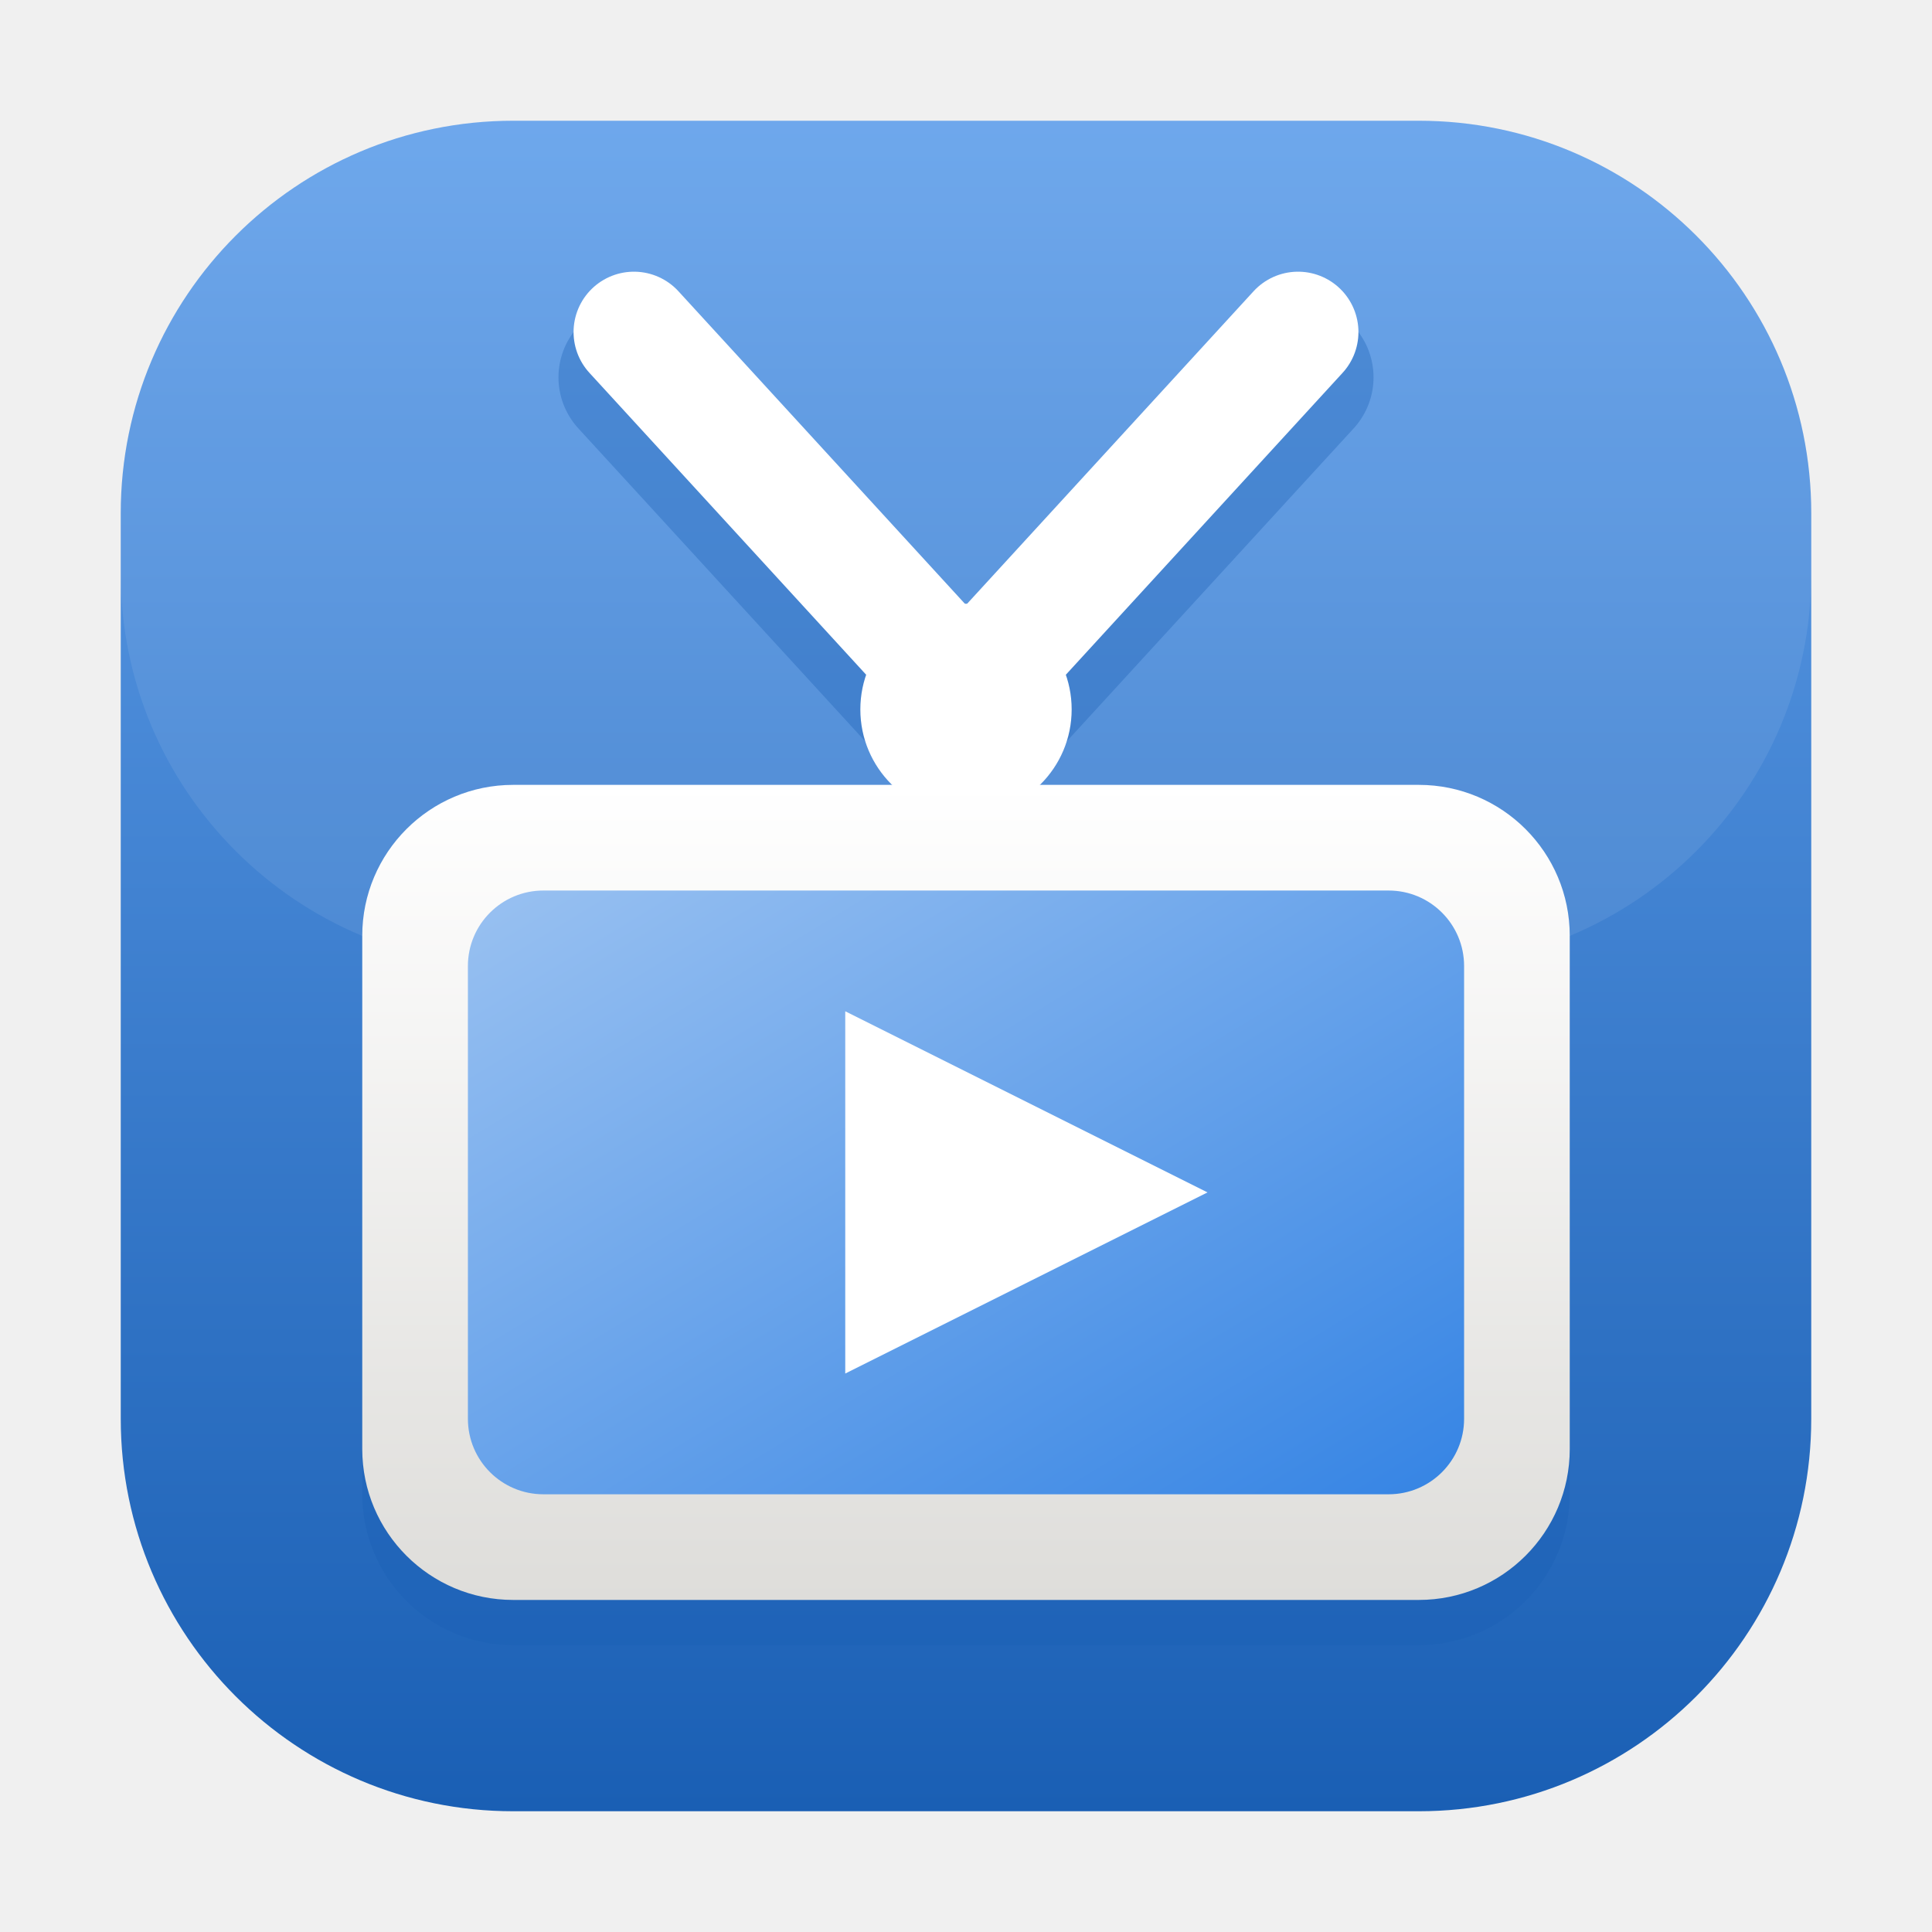
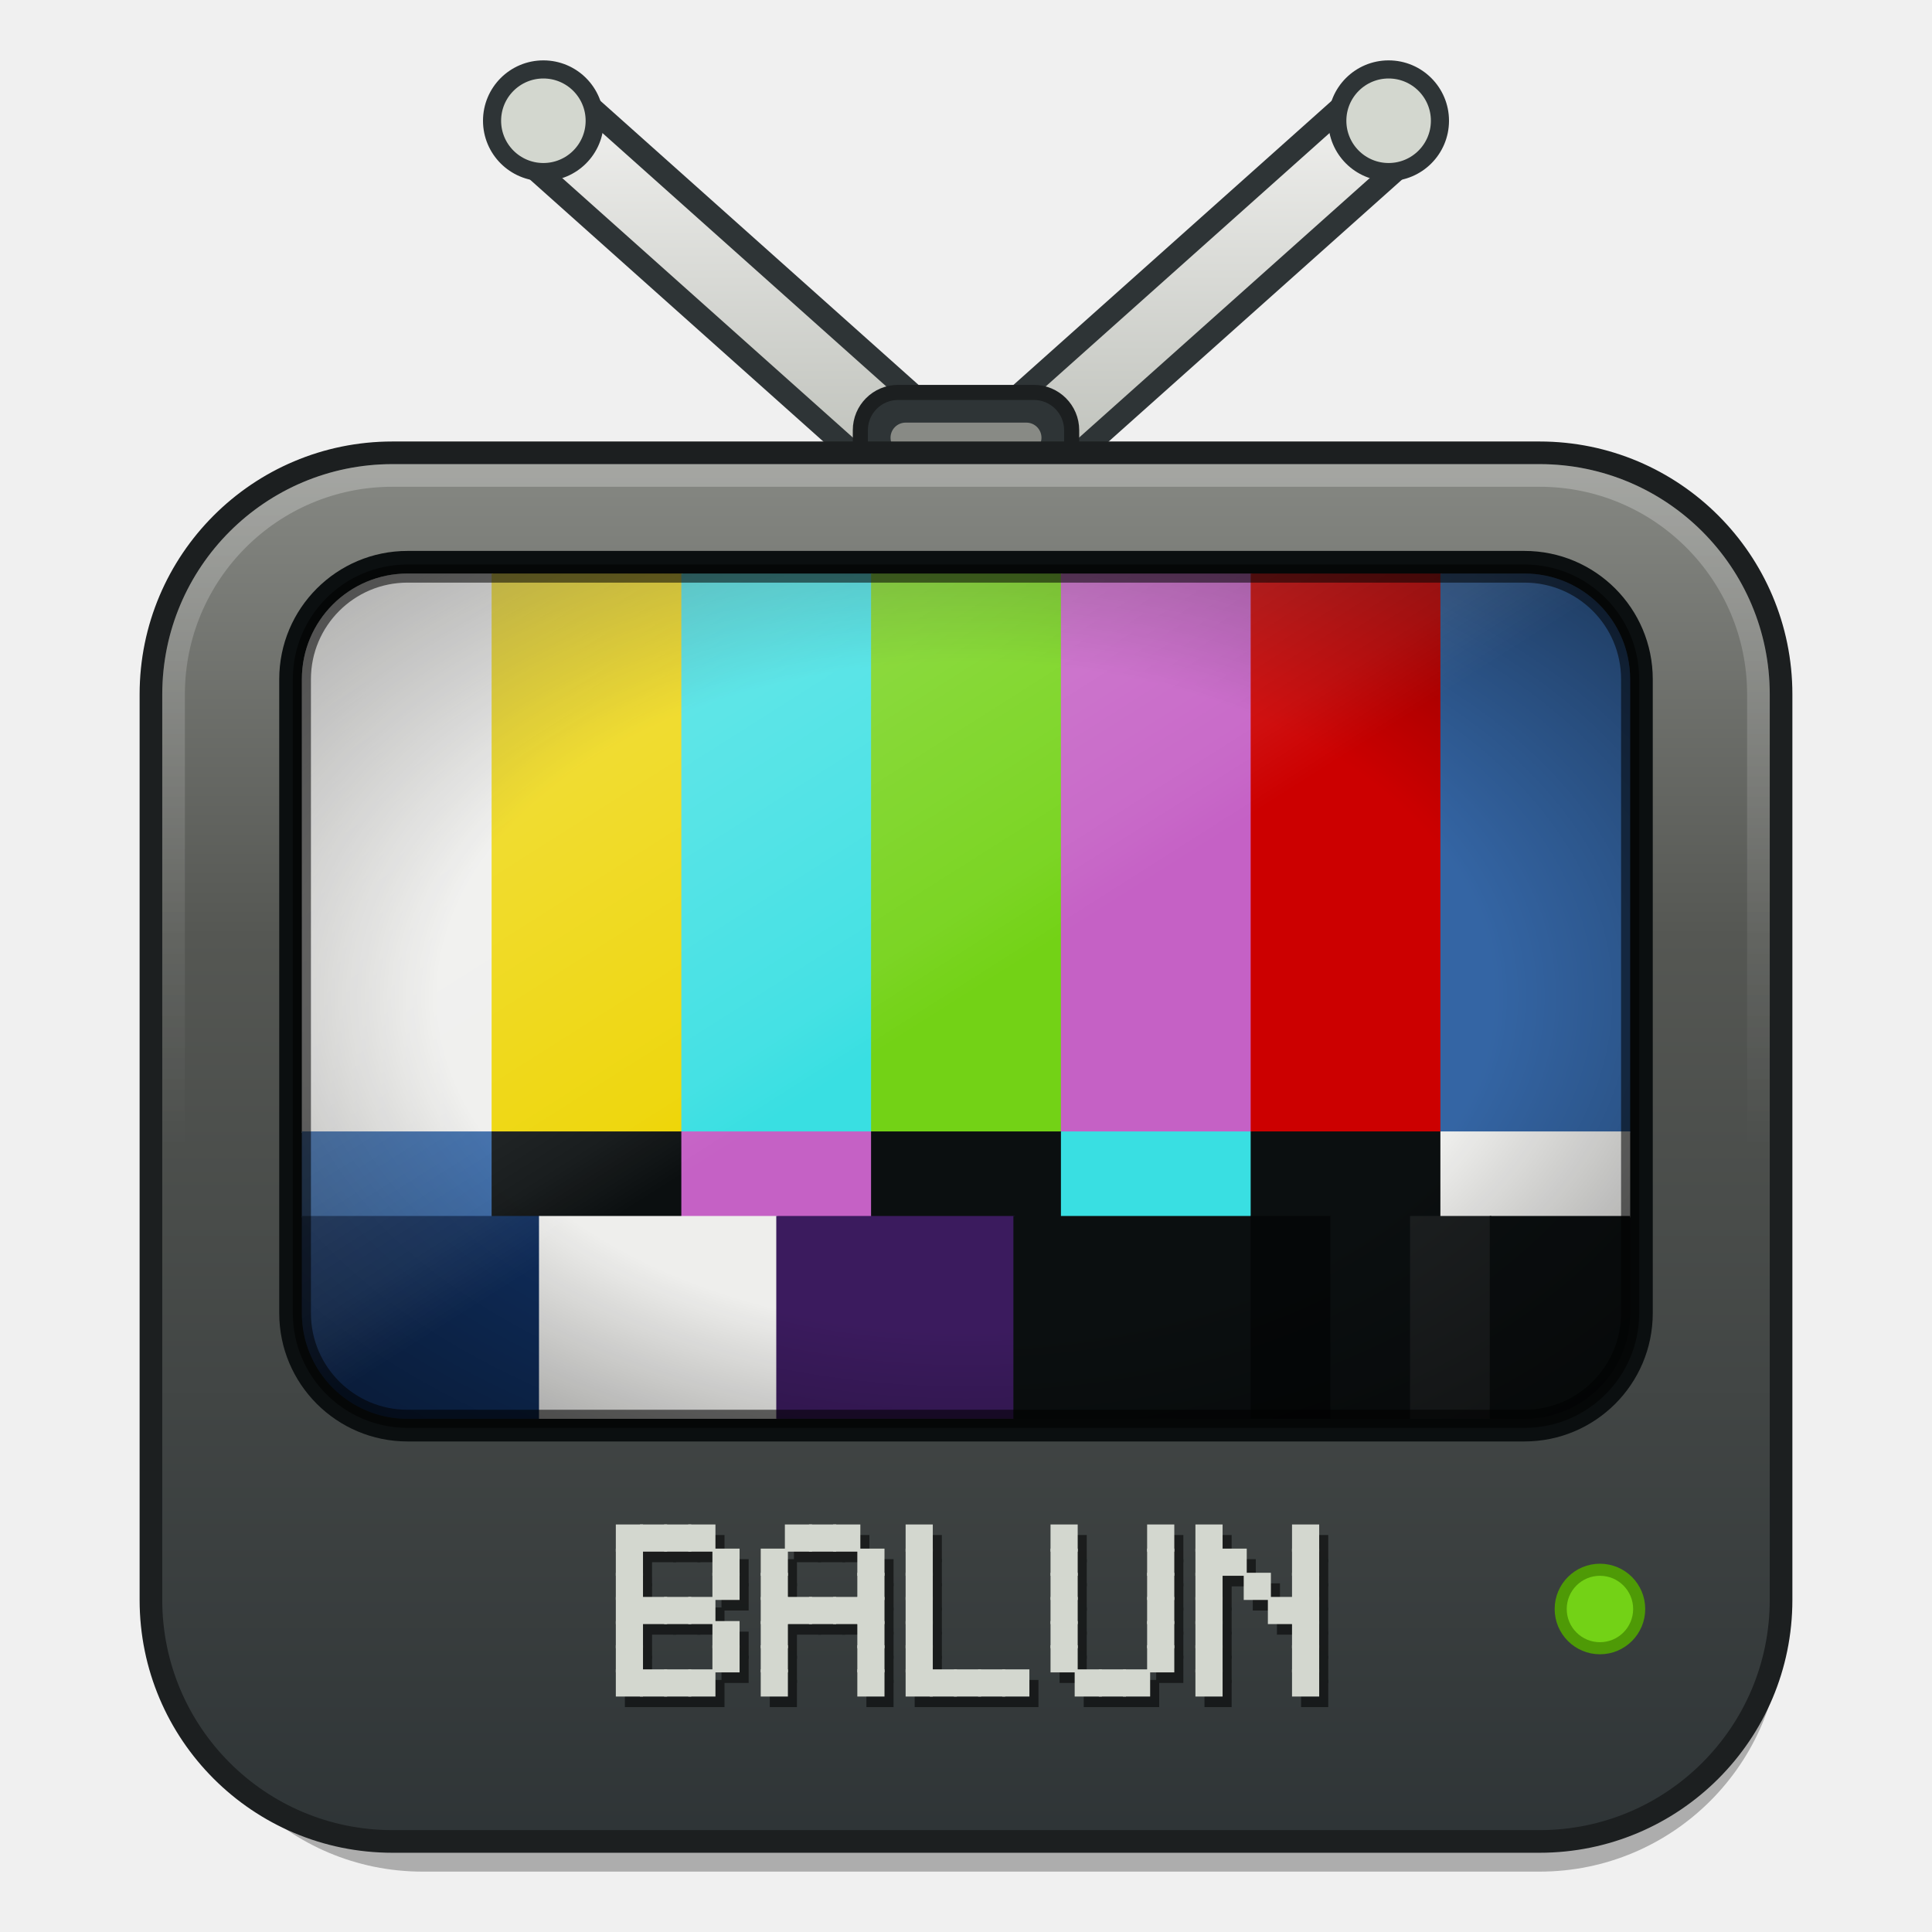
<svg xmlns="http://www.w3.org/2000/svg" width="128" height="128" viewBox="0 0 128 128">
  <defs>
-     <linearGradient id="background" x1="0" y1="0" x2="0" y2="1">
-       <stop offset="0" stop-color="#62a0ea" />
-       <stop offset="1" stop-color="#1a5fb4" />
-     </linearGradient>
-     <linearGradient id="screen" x1="0" y1="0" x2="0" y2="1">
-       <stop offset="0" stop-color="#ffffff" />
-       <stop offset="1" stop-color="#deddda" />
-     </linearGradient>
-     <linearGradient id="picture" x1="0" y1="0" x2="1" y2="1">
-       <stop offset="0" stop-color="#99c1f1" />
-       <stop offset="1" stop-color="#3584e4" />
-     </linearGradient>
+     <linearGradient id="bezel" x1="0" y1="0" x2="0" y2="1">
+       <stop offset="0" stop-color="#888a85" />
+       <stop offset="0.35" stop-color="#555753" />
+       <stop offset="1" stop-color="#2e3436" />
+     </linearGradient>
+     <linearGradient id="bezelEdge" x1="0" y1="0" x2="0" y2="1">
+       <stop offset="0" stop-color="#ffffff" stop-opacity="0.25" />
+       <stop offset="0.5" stop-color="#ffffff" stop-opacity="0" />
+     </linearGradient>
+     <linearGradient id="sheen" x1="0" y1="0" x2="1" y2="1">
+       <stop offset="0" stop-color="#ffffff" stop-opacity="0.32" />
+       <stop offset="0.45" stop-color="#ffffff" stop-opacity="0.06" />
+       <stop offset="0.5" stop-color="#ffffff" stop-opacity="0" />
+     </linearGradient>
+     <radialGradient id="tube" cx="0.5" cy="0.5" r="0.72">
+       <stop offset="0.55" stop-color="#000000" stop-opacity="0" />
+       <stop offset="1" stop-color="#000000" stop-opacity="0.45" />
+     </radialGradient>
+     <linearGradient id="antenna" x1="0" y1="0" x2="0" y2="1">
+       <stop offset="0" stop-color="#eeeeec" />
+       <stop offset="1" stop-color="#babdb6" />
+     </linearGradient>
+     <clipPath id="screenClip">
+       <rect x="20" y="38" width="88" height="56" rx="7" />
+     </clipPath>
  </defs>
-   <rect x="8" y="8" width="112" height="112" rx="26" fill="url(#background)" />
-   <rect x="8" y="8" width="112" height="56" rx="26" fill="#ffffff" opacity="0.08" />
-   <path d="M42 22 L64 46 L86 22" fill="none" stroke="#1a5fb4" stroke-width="10" stroke-linecap="round" stroke-linejoin="round" opacity="0.35" transform="translate(0 3)" />
-   <path d="M42 22 L64 46 L86 22" fill="none" stroke="#ffffff" stroke-width="8" stroke-linecap="round" stroke-linejoin="round" />
-   <circle cx="64" cy="47" r="7" fill="#ffffff" />
-   <rect x="24" y="52" width="80" height="54" rx="10" fill="#1a5fb4" opacity="0.35" transform="translate(0 3)" />
-   <rect x="24" y="52" width="80" height="54" rx="10" fill="url(#screen)" />
-   <rect x="31" y="59" width="66" height="40" rx="5" fill="url(#picture)" />
-   <path d="M56 67 L80 79 L56 91 Z" fill="#ffffff" />
+   <rect x="12" y="32" width="106" height="92" rx="16" fill="#000000" opacity="0.28" />
+   <path d="M64 33 L36 8" stroke="#2e3436" stroke-width="7" stroke-linecap="round" fill="none" />
+   <path d="M64 33 L92 8" stroke="#2e3436" stroke-width="7" stroke-linecap="round" fill="none" />
+   <path d="M64 33 L36 8" stroke="url(#antenna)" stroke-width="4" stroke-linecap="round" fill="none" />
+   <path d="M64 33 L92 8" stroke="url(#antenna)" stroke-width="4" stroke-linecap="round" fill="none" />
+   <circle cx="36" cy="8" r="3.4" fill="#d3d7cf" stroke="#2e3436" stroke-width="1.2" />
+   <circle cx="92" cy="8" r="3.4" fill="#d3d7cf" stroke="#2e3436" stroke-width="1.2" />
+   <rect x="57" y="26" width="14" height="9" rx="2.5" fill="#2e3436" stroke="#1c1f20" stroke-width="1" />
+   <rect x="59" y="28" width="10" height="2" rx="1" fill="#888a85" />
+   <rect x="10" y="30" width="108" height="92" rx="16" fill="url(#bezel)" stroke="#1c1f20" stroke-width="1.5" />
+   <rect x="11.5" y="31.5" width="105" height="89" rx="14.5" fill="none" stroke="url(#bezelEdge)" stroke-width="1.5" />
+   <rect x="18.5" y="36.5" width="91" height="59" rx="8.5" fill="#0b0f10" />
+   <g clip-path="url(#screenClip)">
+     <rect x="20.00" y="38.00" width="12.67" height="37.06" fill="#eeeeec" />
+     <rect x="32.57" y="38.00" width="12.67" height="37.06" fill="#edd400" />
+     <rect x="45.14" y="38.00" width="12.67" height="37.06" fill="#39dfe2" />
+     <rect x="57.71" y="38.00" width="12.67" height="37.06" fill="#73d216" />
+     <rect x="70.29" y="38.00" width="12.67" height="37.06" fill="#c561c5" />
+     <rect x="82.86" y="38.00" width="12.67" height="37.06" fill="#cc0000" />
+     <rect x="95.43" y="38.00" width="12.67" height="37.06" fill="#3465a4" />
+     <rect x="20.00" y="74.96" width="12.67" height="5.70" fill="#3465a4" />
+     <rect x="32.57" y="74.96" width="12.67" height="5.70" fill="#0b0f10" />
+     <rect x="45.14" y="74.96" width="12.67" height="5.70" fill="#c561c5" />
+     <rect x="57.71" y="74.96" width="12.67" height="5.70" fill="#0b0f10" />
+     <rect x="70.29" y="74.96" width="12.67" height="5.70" fill="#39dfe2" />
+     <rect x="82.86" y="74.96" width="12.67" height="5.70" fill="#0b0f10" />
+     <rect x="95.43" y="74.96" width="12.67" height="5.70" fill="#eeeeec" />
+     <rect x="20.00" y="80.56" width="15.81" height="13.54" fill="#0f2d5c" />
+     <rect x="35.71" y="80.56" width="15.81" height="13.54" fill="#eeeeec" />
+     <rect x="51.43" y="80.56" width="15.81" height="13.54" fill="#3b1b5e" />
+     <rect x="67.14" y="80.56" width="15.81" height="13.54" fill="#0b0f10" />
+     <rect x="82.86" y="80.56" width="5.38" height="13.54" fill="#050708" />
+     <rect x="88.14" y="80.56" width="5.38" height="13.54" fill="#0b0f10" />
+     <rect x="93.42" y="80.56" width="5.38" height="13.54" fill="#1c1f20" />
+     <rect x="98.70" y="80.56" width="9.40" height="13.54" fill="#0b0f10" />
+     <rect x="20" y="38" width="88" height="56" fill="url(#tube)" />
+     <rect x="20" y="38" width="88" height="56" fill="url(#sheen)" />
+   </g>
+   <rect x="20" y="38" width="88" height="56" rx="7" fill="none" stroke="#000000" stroke-opacity="0.55" stroke-width="1.2" />
+   <g opacity="0.55" transform="translate(0.6 0.7)">
+     <rect x="40.80" y="101.00" width="1.80" height="1.80" fill="#000000" />
+     <rect x="42.40" y="101.00" width="1.80" height="1.80" fill="#000000" />
+     <rect x="44.00" y="101.00" width="1.80" height="1.80" fill="#000000" />
+     <rect x="45.60" y="101.00" width="1.80" height="1.80" fill="#000000" />
+     <rect x="40.80" y="102.60" width="1.80" height="1.80" fill="#000000" />
+     <rect x="47.20" y="102.60" width="1.80" height="1.80" fill="#000000" />
+     <rect x="40.80" y="104.20" width="1.80" height="1.80" fill="#000000" />
+     <rect x="47.20" y="104.20" width="1.80" height="1.80" fill="#000000" />
+     <rect x="40.80" y="105.80" width="1.80" height="1.80" fill="#000000" />
+     <rect x="42.40" y="105.80" width="1.80" height="1.80" fill="#000000" />
+     <rect x="44.00" y="105.80" width="1.80" height="1.80" fill="#000000" />
+     <rect x="45.60" y="105.80" width="1.80" height="1.80" fill="#000000" />
+     <rect x="40.80" y="107.40" width="1.80" height="1.80" fill="#000000" />
+     <rect x="47.20" y="107.40" width="1.80" height="1.80" fill="#000000" />
+     <rect x="40.80" y="109.00" width="1.80" height="1.80" fill="#000000" />
+     <rect x="47.20" y="109.00" width="1.80" height="1.80" fill="#000000" />
+     <rect x="40.80" y="110.60" width="1.80" height="1.80" fill="#000000" />
+     <rect x="42.40" y="110.60" width="1.80" height="1.80" fill="#000000" />
+     <rect x="44.00" y="110.60" width="1.80" height="1.80" fill="#000000" />
+     <rect x="45.60" y="110.60" width="1.80" height="1.80" fill="#000000" />
+     <rect x="52.00" y="101.00" width="1.80" height="1.80" fill="#000000" />
+     <rect x="53.60" y="101.00" width="1.80" height="1.80" fill="#000000" />
+     <rect x="55.20" y="101.00" width="1.80" height="1.80" fill="#000000" />
+     <rect x="50.40" y="102.60" width="1.80" height="1.80" fill="#000000" />
+     <rect x="56.80" y="102.60" width="1.80" height="1.80" fill="#000000" />
+     <rect x="50.40" y="104.20" width="1.80" height="1.80" fill="#000000" />
+     <rect x="56.80" y="104.20" width="1.80" height="1.80" fill="#000000" />
+     <rect x="50.40" y="105.80" width="1.80" height="1.80" fill="#000000" />
+     <rect x="52.00" y="105.80" width="1.80" height="1.80" fill="#000000" />
+     <rect x="53.60" y="105.80" width="1.80" height="1.80" fill="#000000" />
+     <rect x="55.20" y="105.80" width="1.80" height="1.80" fill="#000000" />
+     <rect x="56.80" y="105.80" width="1.80" height="1.80" fill="#000000" />
+     <rect x="50.40" y="107.40" width="1.80" height="1.80" fill="#000000" />
+     <rect x="56.80" y="107.40" width="1.80" height="1.80" fill="#000000" />
+     <rect x="50.40" y="109.00" width="1.80" height="1.80" fill="#000000" />
+     <rect x="56.80" y="109.00" width="1.80" height="1.80" fill="#000000" />
+     <rect x="50.40" y="110.60" width="1.80" height="1.80" fill="#000000" />
+     <rect x="56.80" y="110.60" width="1.80" height="1.80" fill="#000000" />
+     <rect x="60.00" y="101.00" width="1.80" height="1.80" fill="#000000" />
+     <rect x="60.00" y="102.60" width="1.80" height="1.80" fill="#000000" />
+     <rect x="60.00" y="104.20" width="1.80" height="1.80" fill="#000000" />
+     <rect x="60.00" y="105.80" width="1.80" height="1.80" fill="#000000" />
+     <rect x="60.00" y="107.40" width="1.80" height="1.80" fill="#000000" />
+     <rect x="60.00" y="109.00" width="1.80" height="1.80" fill="#000000" />
+     <rect x="60.00" y="110.60" width="1.80" height="1.80" fill="#000000" />
+     <rect x="61.60" y="110.60" width="1.80" height="1.80" fill="#000000" />
+     <rect x="63.20" y="110.60" width="1.80" height="1.80" fill="#000000" />
+     <rect x="64.80" y="110.60" width="1.80" height="1.80" fill="#000000" />
+     <rect x="66.40" y="110.60" width="1.80" height="1.80" fill="#000000" />
+     <rect x="69.60" y="101.00" width="1.80" height="1.80" fill="#000000" />
+     <rect x="76.00" y="101.00" width="1.80" height="1.80" fill="#000000" />
+     <rect x="69.60" y="102.60" width="1.80" height="1.80" fill="#000000" />
+     <rect x="76.00" y="102.60" width="1.80" height="1.80" fill="#000000" />
+     <rect x="69.60" y="104.20" width="1.80" height="1.80" fill="#000000" />
+     <rect x="76.00" y="104.20" width="1.80" height="1.80" fill="#000000" />
+     <rect x="69.60" y="105.80" width="1.80" height="1.80" fill="#000000" />
+     <rect x="76.00" y="105.80" width="1.80" height="1.80" fill="#000000" />
+     <rect x="69.60" y="107.40" width="1.80" height="1.80" fill="#000000" />
+     <rect x="76.00" y="107.40" width="1.80" height="1.80" fill="#000000" />
+     <rect x="69.60" y="109.00" width="1.80" height="1.80" fill="#000000" />
+     <rect x="76.00" y="109.00" width="1.80" height="1.80" fill="#000000" />
+     <rect x="71.20" y="110.60" width="1.80" height="1.80" fill="#000000" />
+     <rect x="72.80" y="110.60" width="1.80" height="1.80" fill="#000000" />
+     <rect x="74.40" y="110.60" width="1.80" height="1.80" fill="#000000" />
+     <rect x="79.20" y="101.00" width="1.80" height="1.80" fill="#000000" />
+     <rect x="85.60" y="101.00" width="1.80" height="1.80" fill="#000000" />
+     <rect x="79.20" y="102.60" width="1.80" height="1.80" fill="#000000" />
+     <rect x="80.80" y="102.60" width="1.80" height="1.80" fill="#000000" />
+     <rect x="85.60" y="102.60" width="1.80" height="1.80" fill="#000000" />
+     <rect x="79.20" y="104.20" width="1.80" height="1.80" fill="#000000" />
+     <rect x="82.40" y="104.20" width="1.80" height="1.80" fill="#000000" />
+     <rect x="85.60" y="104.20" width="1.80" height="1.80" fill="#000000" />
+     <rect x="79.20" y="105.80" width="1.80" height="1.80" fill="#000000" />
+     <rect x="84.00" y="105.80" width="1.80" height="1.80" fill="#000000" />
+     <rect x="85.60" y="105.80" width="1.80" height="1.80" fill="#000000" />
+     <rect x="79.20" y="107.40" width="1.80" height="1.80" fill="#000000" />
+     <rect x="85.60" y="107.40" width="1.80" height="1.80" fill="#000000" />
+     <rect x="79.20" y="109.00" width="1.80" height="1.80" fill="#000000" />
+     <rect x="85.60" y="109.00" width="1.80" height="1.80" fill="#000000" />
+     <rect x="79.20" y="110.60" width="1.80" height="1.80" fill="#000000" />
+     <rect x="85.60" y="110.60" width="1.80" height="1.80" fill="#000000" />
+   </g>
+   <g>
+     <rect x="40.80" y="101.00" width="1.80" height="1.80" fill="#d3d7cf" />
+     <rect x="42.40" y="101.00" width="1.80" height="1.80" fill="#d3d7cf" />
+     <rect x="44.00" y="101.00" width="1.80" height="1.80" fill="#d3d7cf" />
+     <rect x="45.60" y="101.00" width="1.80" height="1.80" fill="#d3d7cf" />
+     <rect x="40.80" y="102.60" width="1.80" height="1.80" fill="#d3d7cf" />
+     <rect x="47.20" y="102.60" width="1.80" height="1.80" fill="#d3d7cf" />
+     <rect x="40.80" y="104.20" width="1.80" height="1.80" fill="#d3d7cf" />
+     <rect x="47.20" y="104.20" width="1.80" height="1.80" fill="#d3d7cf" />
+     <rect x="40.80" y="105.80" width="1.80" height="1.80" fill="#d3d7cf" />
+     <rect x="42.40" y="105.80" width="1.80" height="1.80" fill="#d3d7cf" />
+     <rect x="44.00" y="105.80" width="1.80" height="1.80" fill="#d3d7cf" />
+     <rect x="45.60" y="105.80" width="1.80" height="1.80" fill="#d3d7cf" />
+     <rect x="40.80" y="107.40" width="1.80" height="1.80" fill="#d3d7cf" />
+     <rect x="47.20" y="107.40" width="1.80" height="1.80" fill="#d3d7cf" />
+     <rect x="40.80" y="109.00" width="1.80" height="1.80" fill="#d3d7cf" />
+     <rect x="47.20" y="109.00" width="1.80" height="1.80" fill="#d3d7cf" />
+     <rect x="40.80" y="110.60" width="1.80" height="1.80" fill="#d3d7cf" />
+     <rect x="42.40" y="110.60" width="1.80" height="1.80" fill="#d3d7cf" />
+     <rect x="44.00" y="110.60" width="1.80" height="1.80" fill="#d3d7cf" />
+     <rect x="45.60" y="110.60" width="1.80" height="1.80" fill="#d3d7cf" />
+     <rect x="52.00" y="101.00" width="1.80" height="1.80" fill="#d3d7cf" />
+     <rect x="53.60" y="101.00" width="1.80" height="1.80" fill="#d3d7cf" />
+     <rect x="55.20" y="101.00" width="1.80" height="1.80" fill="#d3d7cf" />
+     <rect x="50.40" y="102.60" width="1.80" height="1.80" fill="#d3d7cf" />
+     <rect x="56.80" y="102.60" width="1.80" height="1.80" fill="#d3d7cf" />
+     <rect x="50.40" y="104.20" width="1.80" height="1.80" fill="#d3d7cf" />
+     <rect x="56.80" y="104.20" width="1.80" height="1.80" fill="#d3d7cf" />
+     <rect x="50.40" y="105.80" width="1.80" height="1.80" fill="#d3d7cf" />
+     <rect x="52.00" y="105.80" width="1.80" height="1.80" fill="#d3d7cf" />
+     <rect x="53.60" y="105.80" width="1.80" height="1.80" fill="#d3d7cf" />
+     <rect x="55.20" y="105.80" width="1.80" height="1.80" fill="#d3d7cf" />
+     <rect x="56.80" y="105.80" width="1.80" height="1.80" fill="#d3d7cf" />
+     <rect x="50.40" y="107.40" width="1.80" height="1.80" fill="#d3d7cf" />
+     <rect x="56.80" y="107.40" width="1.80" height="1.80" fill="#d3d7cf" />
+     <rect x="50.40" y="109.00" width="1.80" height="1.80" fill="#d3d7cf" />
+     <rect x="56.80" y="109.00" width="1.80" height="1.80" fill="#d3d7cf" />
+     <rect x="50.40" y="110.60" width="1.80" height="1.80" fill="#d3d7cf" />
+     <rect x="56.80" y="110.60" width="1.80" height="1.80" fill="#d3d7cf" />
+     <rect x="60.00" y="101.00" width="1.80" height="1.80" fill="#d3d7cf" />
+     <rect x="60.00" y="102.60" width="1.80" height="1.80" fill="#d3d7cf" />
+     <rect x="60.00" y="104.20" width="1.80" height="1.80" fill="#d3d7cf" />
+     <rect x="60.00" y="105.80" width="1.80" height="1.80" fill="#d3d7cf" />
+     <rect x="60.00" y="107.40" width="1.80" height="1.80" fill="#d3d7cf" />
+     <rect x="60.00" y="109.00" width="1.80" height="1.80" fill="#d3d7cf" />
+     <rect x="60.00" y="110.60" width="1.80" height="1.80" fill="#d3d7cf" />
+     <rect x="61.60" y="110.60" width="1.80" height="1.80" fill="#d3d7cf" />
+     <rect x="63.20" y="110.60" width="1.80" height="1.80" fill="#d3d7cf" />
+     <rect x="64.80" y="110.60" width="1.80" height="1.80" fill="#d3d7cf" />
+     <rect x="66.40" y="110.60" width="1.80" height="1.80" fill="#d3d7cf" />
+     <rect x="69.60" y="101.00" width="1.80" height="1.80" fill="#d3d7cf" />
+     <rect x="76.00" y="101.00" width="1.80" height="1.80" fill="#d3d7cf" />
+     <rect x="69.60" y="102.60" width="1.80" height="1.80" fill="#d3d7cf" />
+     <rect x="76.00" y="102.60" width="1.80" height="1.80" fill="#d3d7cf" />
+     <rect x="69.60" y="104.20" width="1.80" height="1.80" fill="#d3d7cf" />
+     <rect x="76.00" y="104.20" width="1.80" height="1.80" fill="#d3d7cf" />
+     <rect x="69.60" y="105.80" width="1.80" height="1.80" fill="#d3d7cf" />
+     <rect x="76.00" y="105.80" width="1.80" height="1.80" fill="#d3d7cf" />
+     <rect x="69.60" y="107.40" width="1.80" height="1.80" fill="#d3d7cf" />
+     <rect x="76.00" y="107.40" width="1.80" height="1.80" fill="#d3d7cf" />
+     <rect x="69.60" y="109.00" width="1.80" height="1.80" fill="#d3d7cf" />
+     <rect x="76.00" y="109.00" width="1.80" height="1.80" fill="#d3d7cf" />
+     <rect x="71.20" y="110.60" width="1.80" height="1.80" fill="#d3d7cf" />
+     <rect x="72.80" y="110.60" width="1.80" height="1.80" fill="#d3d7cf" />
+     <rect x="74.40" y="110.60" width="1.80" height="1.80" fill="#d3d7cf" />
+     <rect x="79.20" y="101.00" width="1.80" height="1.80" fill="#d3d7cf" />
+     <rect x="85.60" y="101.00" width="1.80" height="1.80" fill="#d3d7cf" />
+     <rect x="79.20" y="102.60" width="1.80" height="1.80" fill="#d3d7cf" />
+     <rect x="80.80" y="102.60" width="1.80" height="1.80" fill="#d3d7cf" />
+     <rect x="85.60" y="102.60" width="1.80" height="1.80" fill="#d3d7cf" />
+     <rect x="79.20" y="104.20" width="1.80" height="1.80" fill="#d3d7cf" />
+     <rect x="82.40" y="104.20" width="1.80" height="1.80" fill="#d3d7cf" />
+     <rect x="85.60" y="104.20" width="1.80" height="1.80" fill="#d3d7cf" />
+     <rect x="79.20" y="105.80" width="1.80" height="1.80" fill="#d3d7cf" />
+     <rect x="84.00" y="105.80" width="1.80" height="1.80" fill="#d3d7cf" />
+     <rect x="85.60" y="105.80" width="1.80" height="1.80" fill="#d3d7cf" />
+     <rect x="79.20" y="107.40" width="1.80" height="1.80" fill="#d3d7cf" />
+     <rect x="85.60" y="107.40" width="1.80" height="1.80" fill="#d3d7cf" />
+     <rect x="79.20" y="109.00" width="1.80" height="1.80" fill="#d3d7cf" />
+     <rect x="85.60" y="109.00" width="1.80" height="1.80" fill="#d3d7cf" />
+     <rect x="79.20" y="110.60" width="1.80" height="1.80" fill="#d3d7cf" />
+     <rect x="85.60" y="110.60" width="1.80" height="1.80" fill="#d3d7cf" />
+   </g>
+   <circle cx="106" cy="106.6" r="2.6" fill="#73d216" stroke="#4e9a06" stroke-width="0.8" />
</svg>
